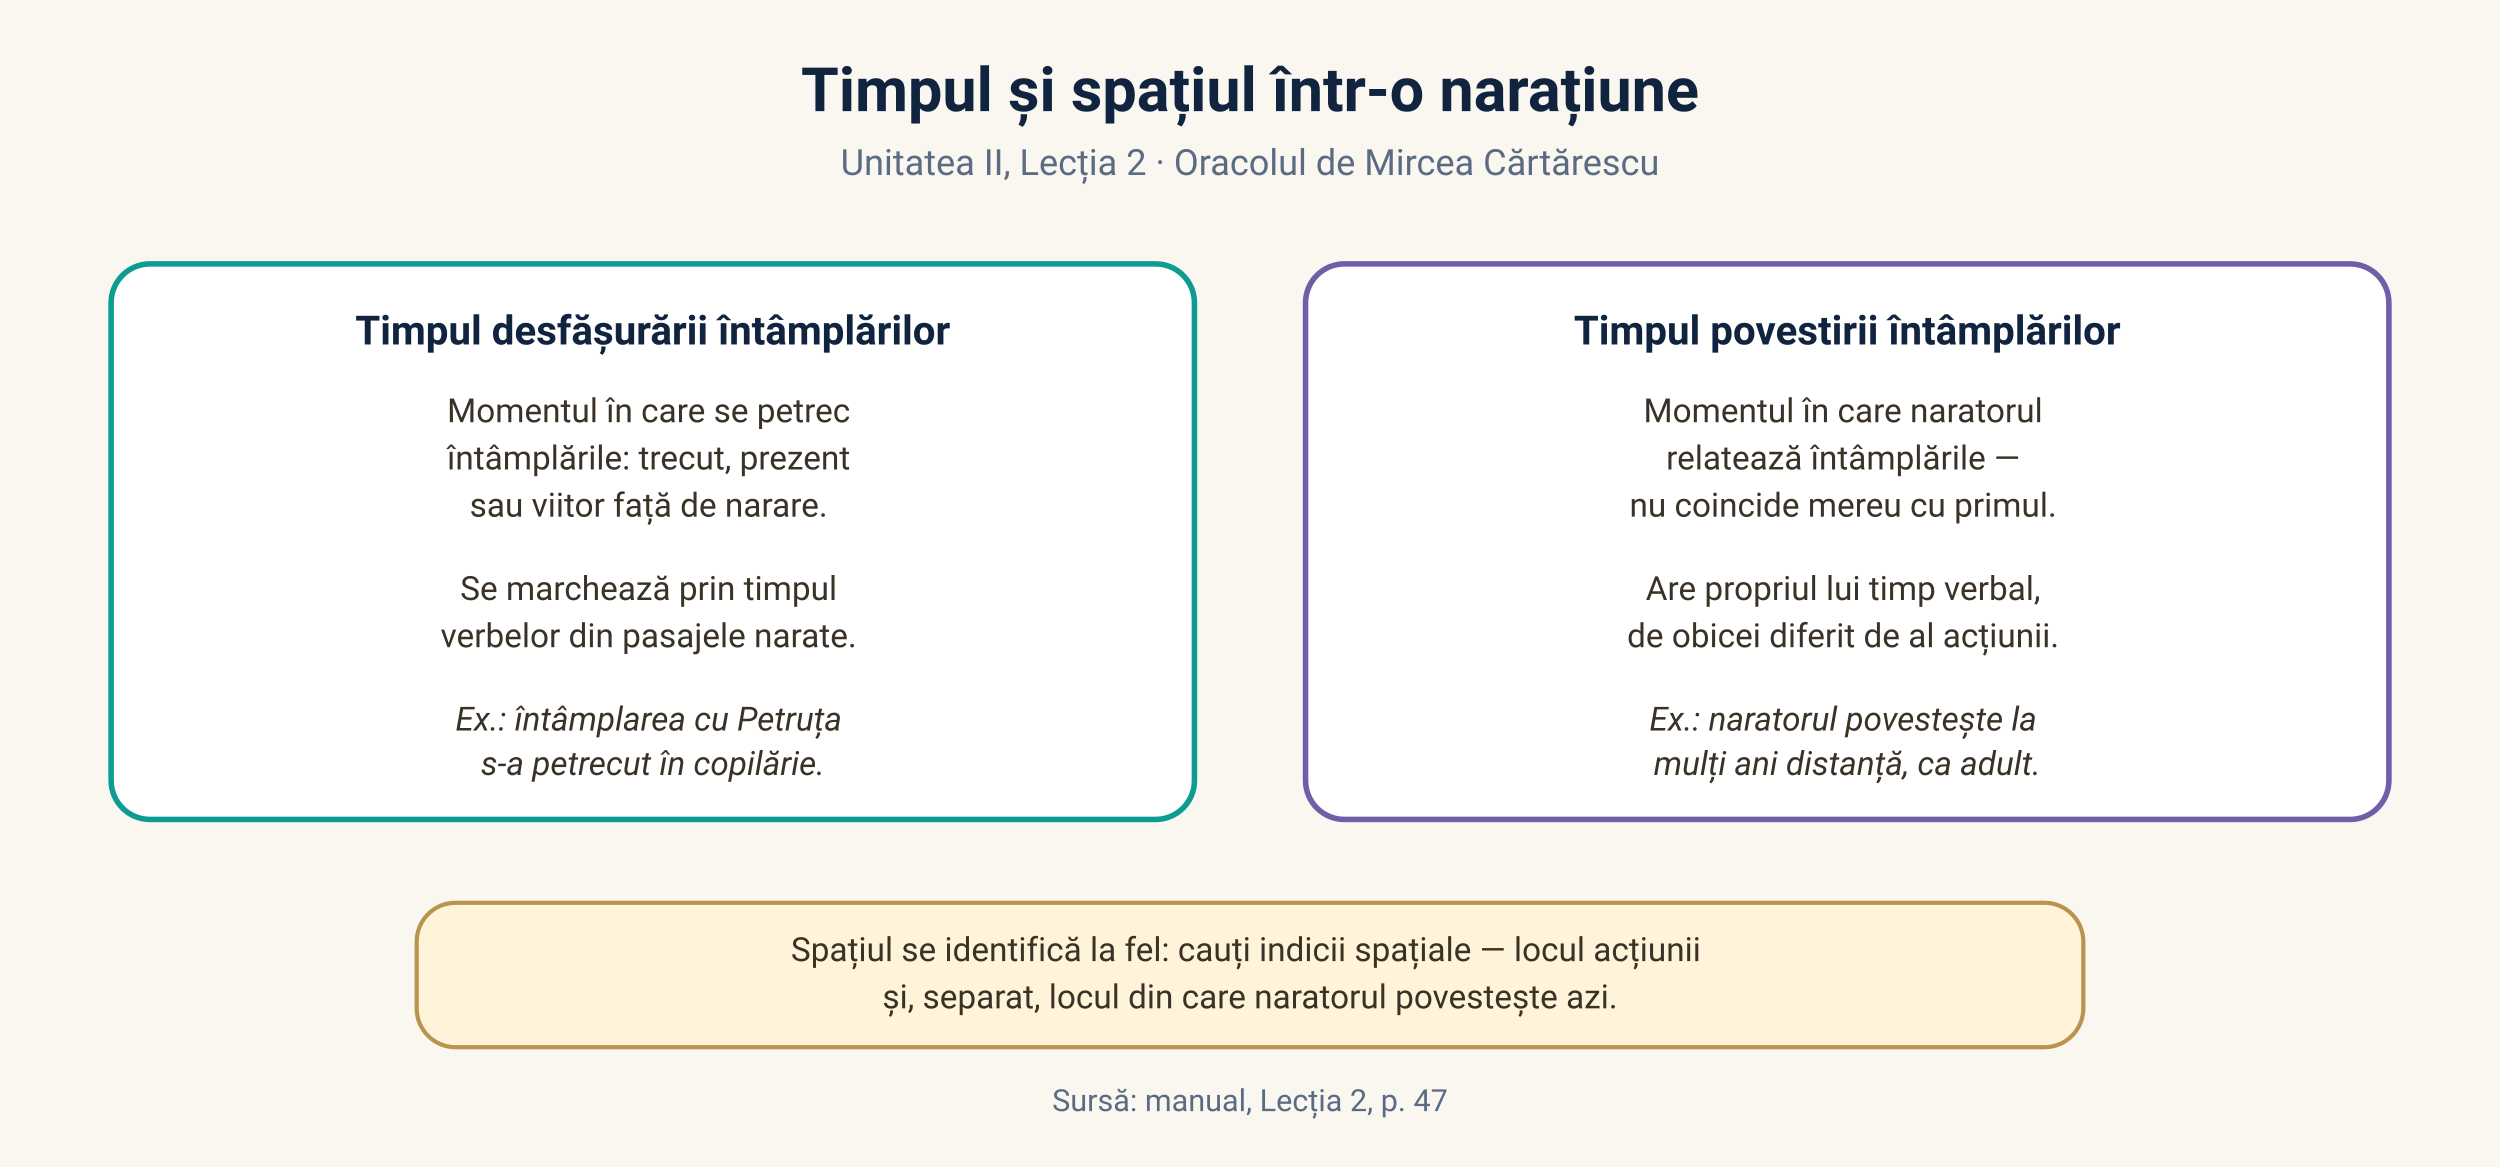
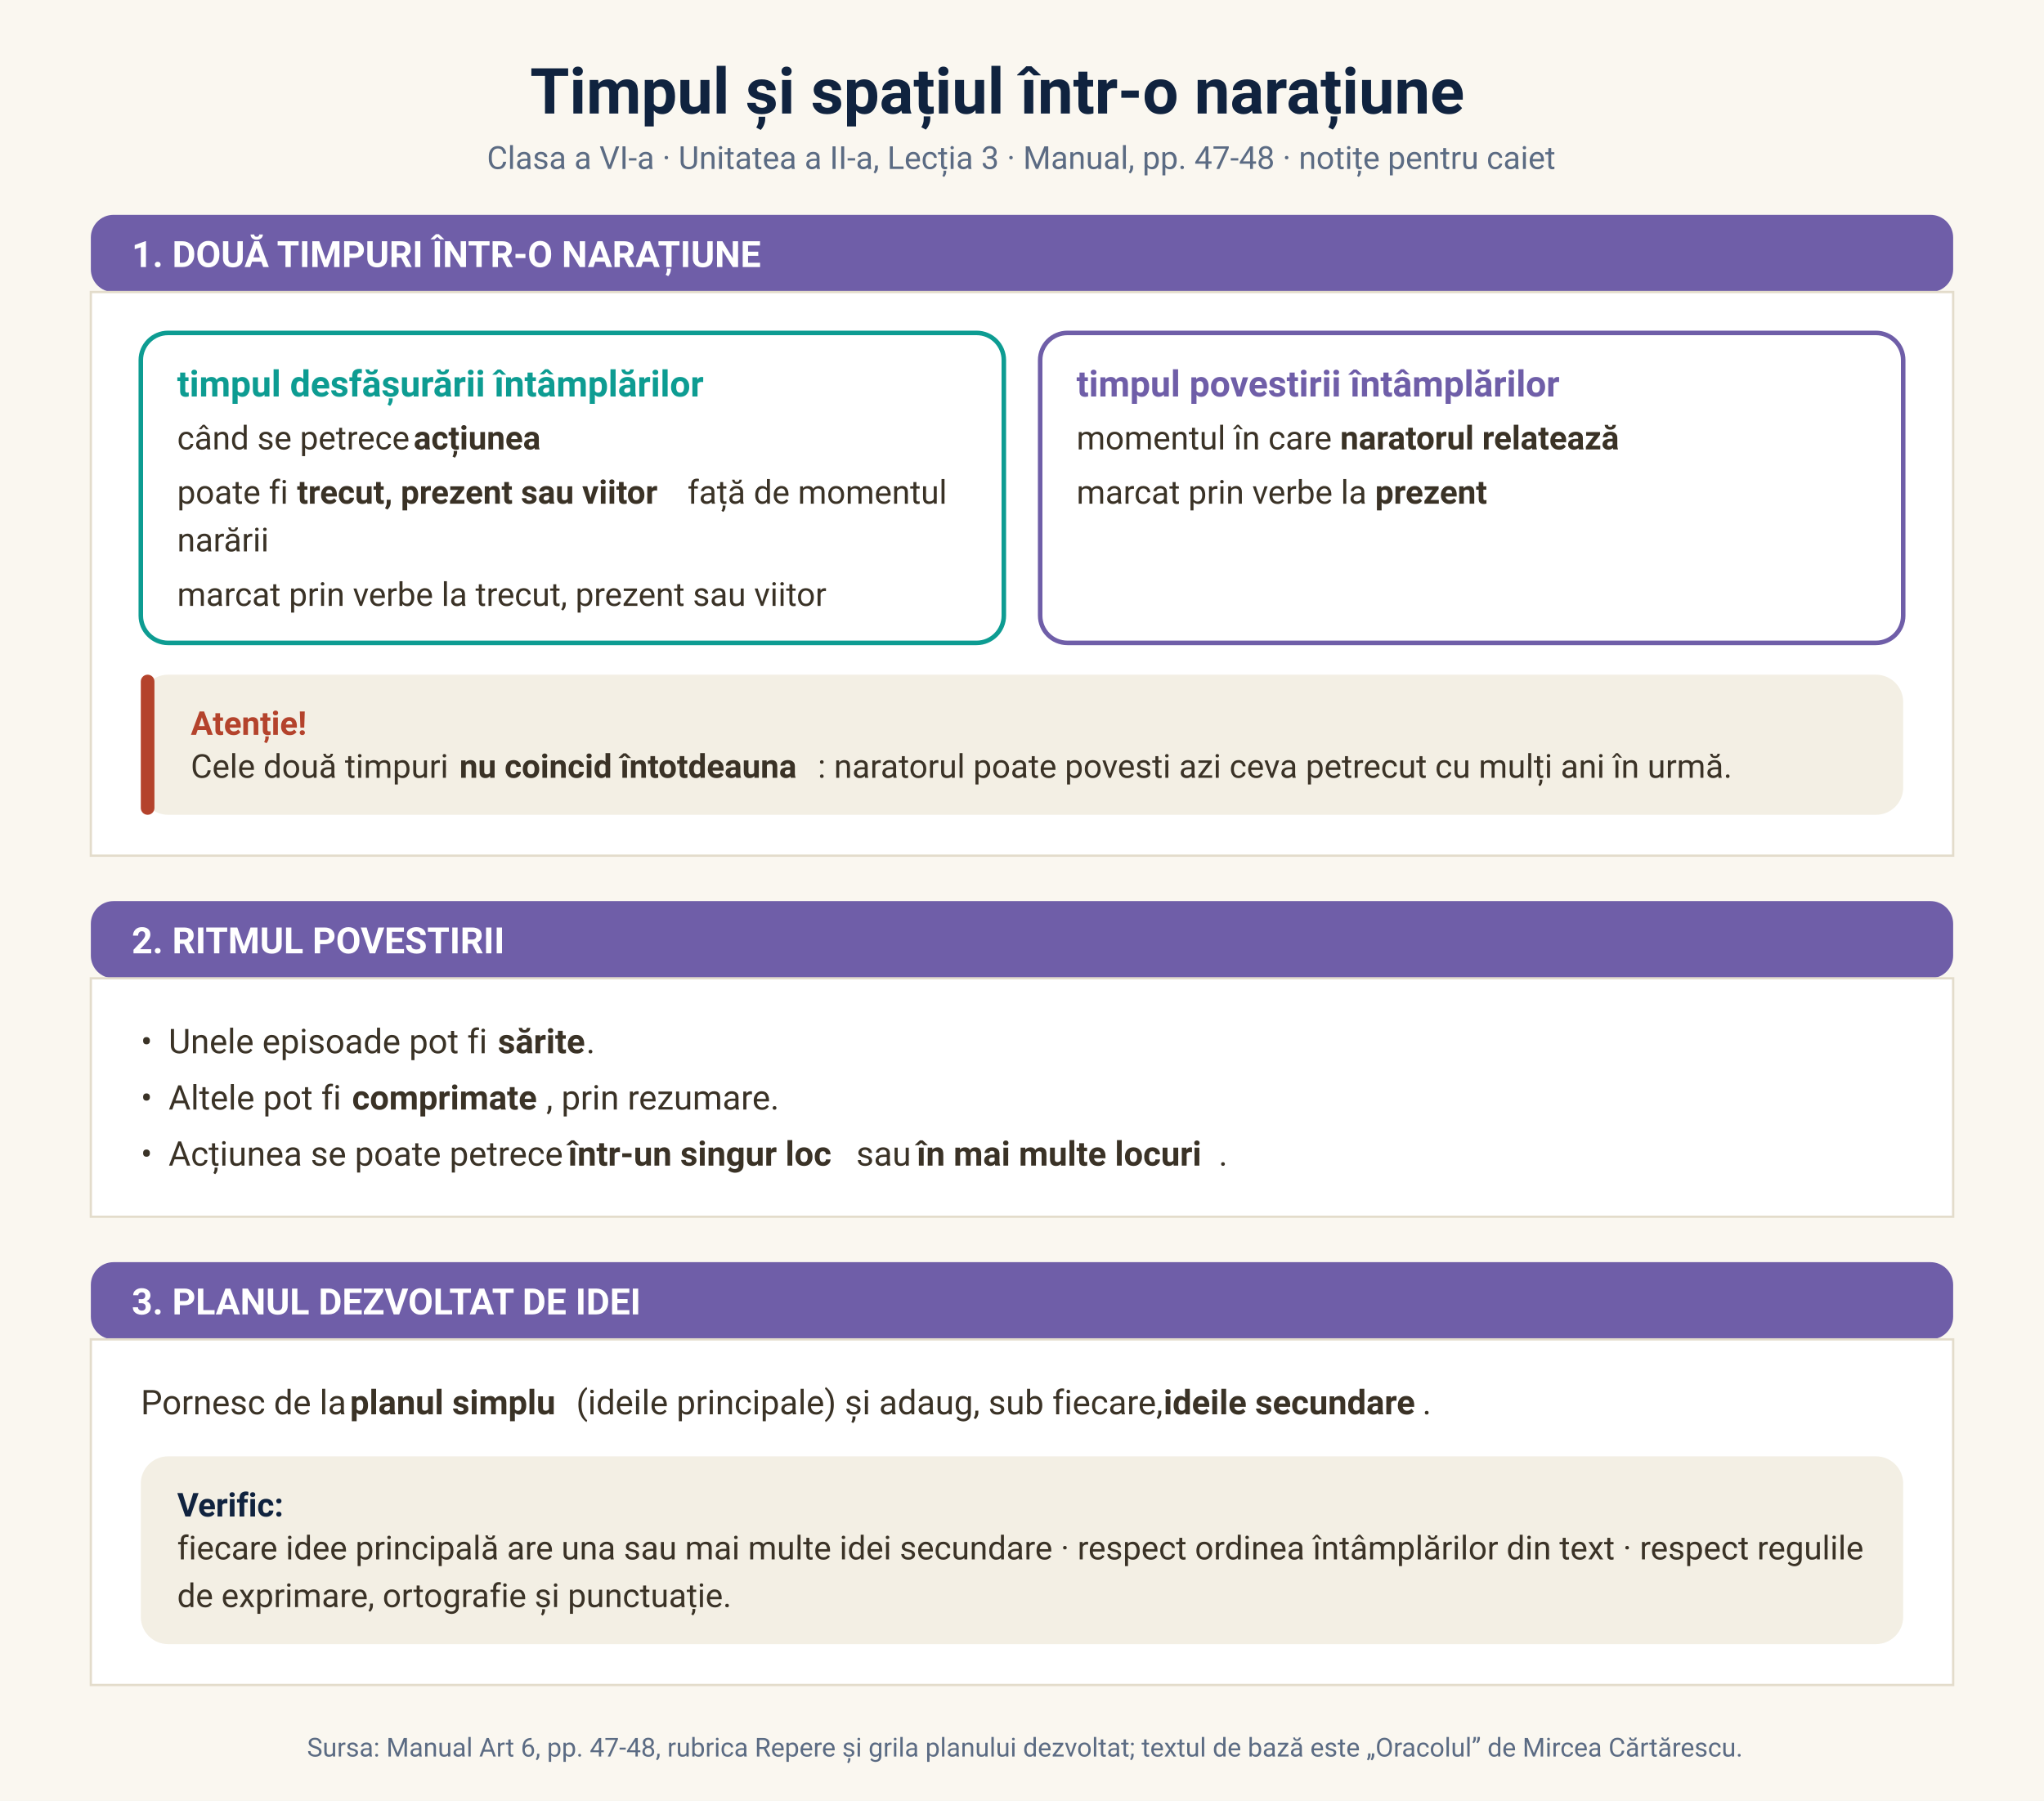
- <svg xmlns="http://www.w3.org/2000/svg" viewBox="0 0 900 420" font-family="'Segoe UI', 'Plus Jakarta Sans', -apple-system, Roboto, sans-serif">
-   <rect width="900" height="420" fill="#faf7f0" />
-   <text x="450" y="40" text-anchor="middle" font-size="22" font-weight="700" fill="#10233f">Timpul și spațiul într-o narațiune</text>
-   <text x="450" y="63" text-anchor="middle" font-size="13" fill="#5b6b83">Unitatea II, Lecția 2 · Oracolul de Mircea Cărtărescu</text>
-   <g>
-     <rect x="40" y="95" width="390" height="200" rx="14" fill="#ffffff" stroke="#0d9c92" stroke-width="2" />
-     <text x="235" y="124" text-anchor="middle" font-size="14.5" font-weight="700" fill="#10233f">Timpul desfășurării întâmplărilor</text>
-     <text font-size="12" fill="#3a3226" text-anchor="middle">
-       <tspan x="235" y="152">Momentul în care se petrec</tspan>
-       <tspan x="235" y="169">întâmplările: trecut, prezent</tspan>
-       <tspan x="235" y="186">sau viitor față de narare.</tspan>
-       <tspan x="235" y="216">Se marchează prin timpul</tspan>
-       <tspan x="235" y="233">verbelor din pasajele narate.</tspan>
-       <tspan x="235" y="263" font-style="italic">Ex.: întâmplarea cu Petruța</tspan>
-       <tspan x="235" y="279" font-style="italic">s-a petrecut în copilărie.</tspan>
-     </text>
-   </g>
-   <g>
-     <rect x="470" y="95" width="390" height="200" rx="14" fill="#ffffff" stroke="#6f5ea8" stroke-width="2" />
-     <text x="665" y="124" text-anchor="middle" font-size="14.5" font-weight="700" fill="#10233f">Timpul povestirii întâmplărilor</text>
-     <text font-size="12" fill="#3a3226" text-anchor="middle">
-       <tspan x="665" y="152">Momentul în care naratorul</tspan>
-       <tspan x="665" y="169">relatează întâmplările —</tspan>
-       <tspan x="665" y="186">nu coincide mereu cu primul.</tspan>
-       <tspan x="665" y="216">Are propriul lui timp verbal,</tspan>
-       <tspan x="665" y="233">de obicei diferit de al acțiunii.</tspan>
-       <tspan x="665" y="263" font-style="italic">Ex.: naratorul povestește la</tspan>
-       <tspan x="665" y="279" font-style="italic">mulți ani distanță, ca adult.</tspan>
-     </text>
-   </g>
-   <rect x="150" y="325" width="600" height="52" rx="14" fill="#fff3da" stroke="#b8944f" stroke-width="1.5" />
-   <text font-size="12" fill="#3a3226" text-anchor="middle">
-     <tspan x="450" y="346">Spațiul se identifică la fel: cauți indicii spațiale — locul acțiunii</tspan>
-     <tspan x="450" y="363">și, separat, locul din care naratorul povestește azi.</tspan>
-   </text>
-   <text x="450" y="400" text-anchor="middle" font-size="11" fill="#5b6b83">Sursă: manual, Lecția 2, p. 47</text>
+ <svg xmlns="http://www.w3.org/2000/svg" viewBox="0 0 900 793" font-family="'Segoe UI', 'Plus Jakarta Sans', -apple-system, Roboto, sans-serif">
+   <rect width="900" height="793" fill="#faf7f0" />
+   <text x="233.4" y="50.0" font-size="28" fill="#10233f" font-weight="700" textLength="434.3" lengthAdjust="spacing">Timpul și spațiul într-o narațiune</text>
+   <text x="214.4" y="74.4" font-size="14" fill="#5b6b83" textLength="471.2" lengthAdjust="spacing">Clasa a VI-a · Unitatea a II-a, Lecția 3 · Manual, pp. 47-48 · notițe pentru caiet</text>
+   <rect x="40" y="94.6" width="820" height="34" rx="10" fill="#6f5ea8" />
+   <text x="58" y="117.6" font-size="16" font-weight="700" fill="#ffffff">1. DOUĂ TIMPURI ÎNTR-O NARAȚIUNE</text>
+   <rect x="40" y="128.6" width="820" height="248.2" fill="#ffffff" stroke="#e3dccb" />
+   <rect x="62.0" y="146.6" width="380.0" height="136.5" rx="12" fill="#ffffff" stroke="#0d9c92" stroke-width="2" />
+   <text x="78.0" y="174.6" font-size="16" fill="#0d9c92" font-weight="700" textLength="244.5" lengthAdjust="spacing">timpul desfășurării întâmplărilor</text>
+   <text x="78.0" y="197.9" font-size="14.5" fill="#3a3226" textLength="100.2" lengthAdjust="spacing">când se petrece</text>
+   <text x="182.1" y="197.9" font-size="14.5" fill="#3a3226" font-weight="700" textLength="57.9" lengthAdjust="spacing">acțiunea</text>
+   <text x="78.0" y="221.8" font-size="14.5" fill="#3a3226" textLength="48.9" lengthAdjust="spacing">poate fi</text>
+   <text x="130.8" y="221.8" font-size="14.5" fill="#3a3226" font-weight="700" textLength="168.1" lengthAdjust="spacing">trecut, prezent sau viitor</text>
+   <text x="302.7" y="221.8" font-size="14.5" fill="#3a3226" textLength="114.1" lengthAdjust="spacing">față de momentul</text>
+   <text x="78.0" y="242.8" font-size="14.5" fill="#3a3226" textLength="40.2" lengthAdjust="spacing">narării</text>
+   <text x="78.0" y="266.8" font-size="14.5" fill="#3a3226" textLength="286.5" lengthAdjust="spacing">marcat prin verbe la trecut, prezent sau viitor</text>
+   <rect x="458.0" y="146.6" width="380.0" height="136.5" rx="12" fill="#ffffff" stroke="#6f5ea8" stroke-width="2" />
+   <text x="474.0" y="174.6" font-size="16" fill="#6f5ea8" font-weight="700" textLength="227.0" lengthAdjust="spacing">timpul povestirii întâmplărilor</text>
+   <text x="474.0" y="197.9" font-size="14.5" fill="#3a3226" textLength="112.2" lengthAdjust="spacing">momentul în care</text>
+   <text x="590.1" y="197.9" font-size="14.5" fill="#3a3226" font-weight="700" textLength="129.2" lengthAdjust="spacing">naratorul relatează</text>
+   <text x="474.0" y="221.8" font-size="14.5" fill="#3a3226" textLength="127.6" lengthAdjust="spacing">marcat prin verbe la</text>
+   <text x="605.5" y="221.8" font-size="14.5" fill="#3a3226" font-weight="700" textLength="51.9" lengthAdjust="spacing">prezent</text>
+   <rect x="62.0" y="297.1" width="776.0" height="61.7" rx="12" fill="#f3efe4" />
+   <rect x="62.0" y="297.1" width="6" height="61.7" rx="3" fill="#b4432c" />
+   <text x="84.0" y="323.6" font-size="14.5" fill="#b4432c" font-weight="700" textLength="54.8" lengthAdjust="spacing">Atenție!</text>
+   <text x="84.0" y="342.5" font-size="14.5" fill="#3a3226" textLength="114.4" lengthAdjust="spacing">Cele două timpuri</text>
+   <text x="202.3" y="342.5" font-size="14.5" fill="#3a3226" font-weight="700" textLength="157.8" lengthAdjust="spacing">nu coincid întotdeauna</text>
+   <text x="360.1" y="342.5" font-size="14.5" fill="#3a3226" textLength="402.1" lengthAdjust="spacing">: naratorul poate povesti azi ceva petrecut cu mulți ani în urmă.</text>
+   <rect x="40" y="396.8" width="820" height="34" rx="10" fill="#6f5ea8" />
+   <text x="58" y="419.8" font-size="16" font-weight="700" fill="#ffffff">2. RITMUL POVESTIRII</text>
+   <rect x="40" y="430.8" width="820" height="105.0" fill="#ffffff" stroke="#e3dccb" />
+   <text x="62.0" y="463.8" font-size="15" fill="#3a3226">•</text>
+   <text x="74.2" y="463.8" font-size="15" fill="#3a3226" textLength="141.0" lengthAdjust="spacing">Unele episoade pot fi</text>
+   <text x="219.2" y="463.8" font-size="15" fill="#3a3226" font-weight="700" textLength="38.9" lengthAdjust="spacing">sărite</text>
+   <text x="258.1" y="463.8" font-size="15" fill="#3a3226" textLength="3.3" lengthAdjust="spacing">.</text>
+   <text x="62.0" y="488.6" font-size="15" fill="#3a3226">•</text>
+   <text x="74.2" y="488.6" font-size="15" fill="#3a3226" textLength="76.8" lengthAdjust="spacing">Altele pot fi</text>
+   <text x="155.0" y="488.6" font-size="15" fill="#3a3226" font-weight="700" textLength="85.5" lengthAdjust="spacing">comprimate</text>
+   <text x="240.5" y="488.6" font-size="15" fill="#3a3226" textLength="102.9" lengthAdjust="spacing">, prin rezumare.</text>
+   <text x="62.0" y="513.3" font-size="15" fill="#3a3226">•</text>
+   <text x="74.2" y="513.3" font-size="15" fill="#3a3226" textLength="171.9" lengthAdjust="spacing">Acțiunea se poate petrece</text>
+   <text x="250.1" y="513.3" font-size="15" fill="#3a3226" font-weight="700" textLength="122.8" lengthAdjust="spacing">într-un singur loc</text>
+   <text x="377.0" y="513.3" font-size="15" fill="#3a3226" textLength="22.5" lengthAdjust="spacing">sau</text>
+   <text x="403.6" y="513.3" font-size="15" fill="#3a3226" font-weight="700" textLength="133.1" lengthAdjust="spacing">în mai multe locuri</text>
+   <text x="536.6" y="513.3" font-size="15" fill="#3a3226" textLength="3.3" lengthAdjust="spacing">.</text>
+   <rect x="40" y="555.8" width="820" height="34" rx="10" fill="#6f5ea8" />
+   <text x="58" y="578.8" font-size="16" font-weight="700" fill="#ffffff">3. PLANUL DEZVOLTAT DE IDEI</text>
+   <rect x="40" y="589.8" width="820" height="152.2" fill="#ffffff" stroke="#e3dccb" />
+   <text x="62.0" y="622.8" font-size="15" fill="#3a3226" textLength="88.0" lengthAdjust="spacing">Pornesc de la</text>
+   <text x="154.1" y="622.8" font-size="15" fill="#3a3226" font-weight="700" textLength="95.5" lengthAdjust="spacing">planul simplu</text>
+   <text x="253.7" y="622.8" font-size="15" fill="#3a3226" textLength="254.5" lengthAdjust="spacing">(ideile principale) și adaug, sub fiecare,</text>
+   <text x="512.3" y="622.8" font-size="15" fill="#3a3226" font-weight="700" textLength="114.0" lengthAdjust="spacing">ideile secundare</text>
+   <text x="626.3" y="622.8" font-size="15" fill="#3a3226" textLength="3.3" lengthAdjust="spacing">.</text>
+   <rect x="62.0" y="641.3" width="776.0" height="82.7" rx="12" fill="#f3efe4" />
+   <text x="78.0" y="667.8" font-size="14.5" fill="#10233f" font-weight="700" textLength="47.8" lengthAdjust="spacing">Verific:</text>
+   <text x="78.0" y="686.7" font-size="14.5" fill="#3a3226" textLength="737.7" lengthAdjust="spacing">fiecare idee principală are una sau mai multe idei secundare · respect ordinea întâmplărilor din text · respect regulile</text>
+   <text x="78.0" y="707.7" font-size="14.5" fill="#3a3226" textLength="243.5" lengthAdjust="spacing">de exprimare, ortografie și punctuație.</text>
+   <text x="135.2" y="773.5" font-size="11.5" fill="#5b6b83" textLength="629.6" lengthAdjust="spacing">Sursa: Manual Art 6, pp. 47-48, rubrica Repere și grila planului dezvoltat; textul de bază este „Oracolul” de Mircea Cărtărescu.</text>
</svg>
